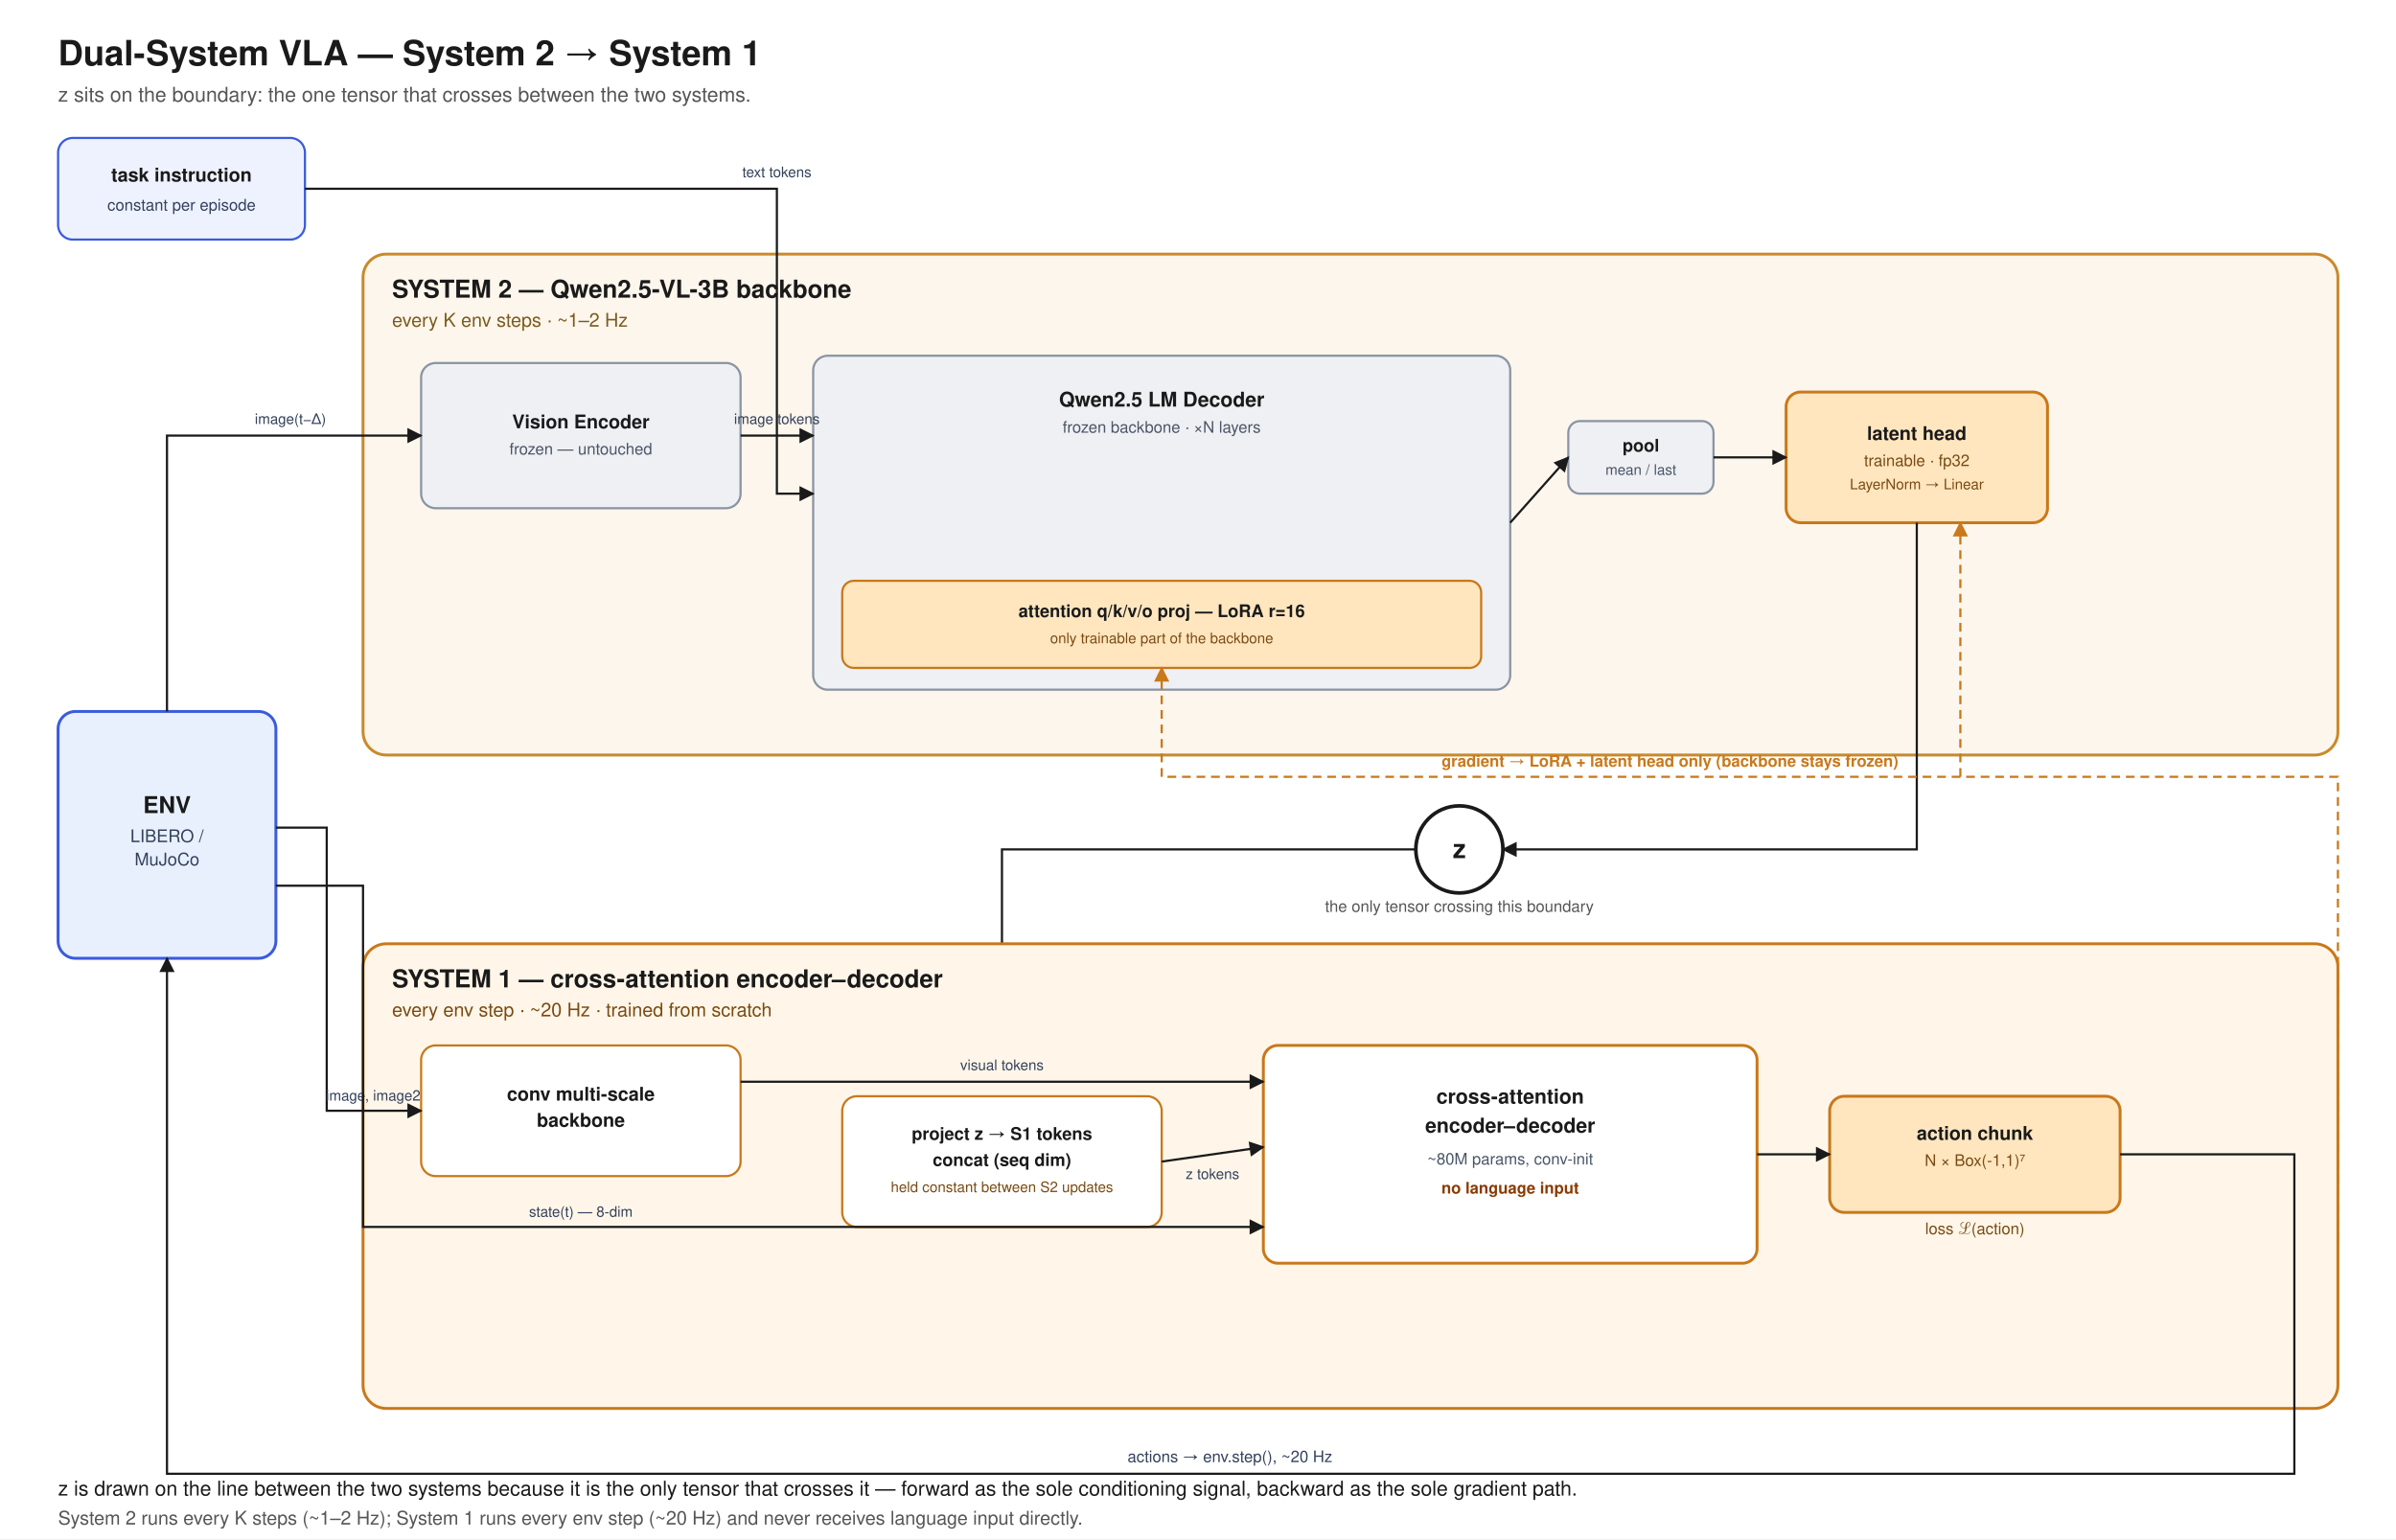
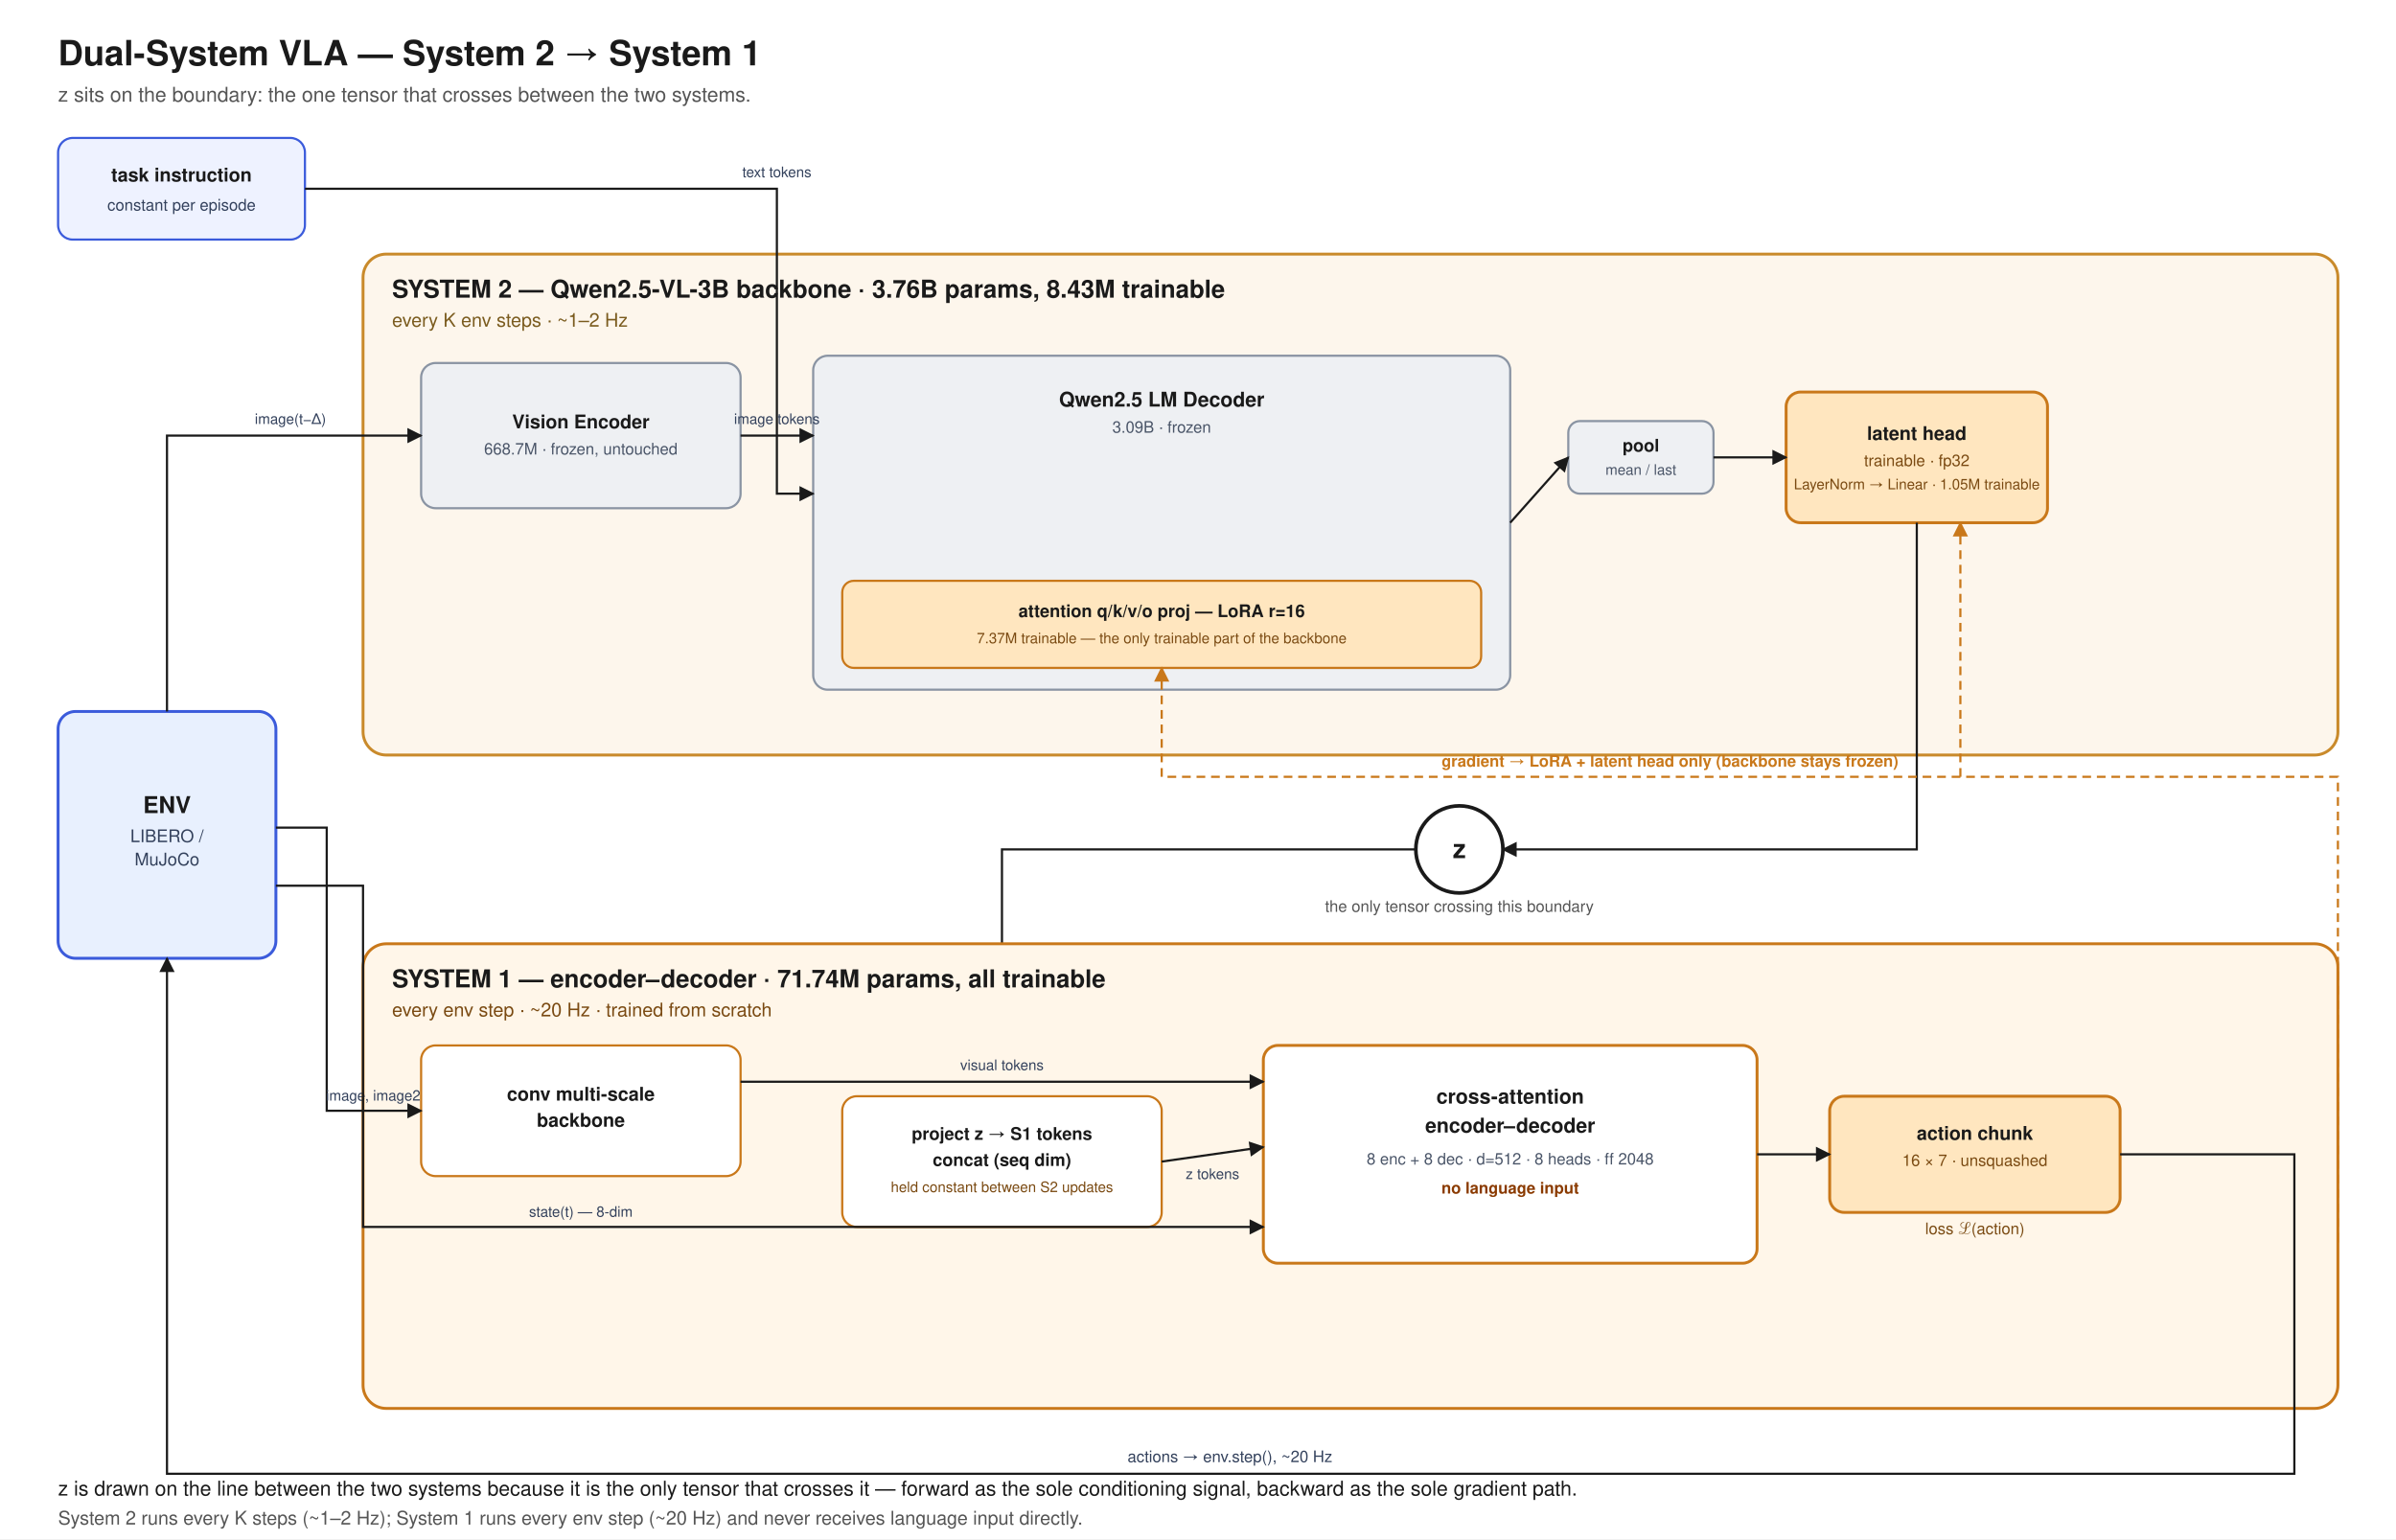
<svg xmlns="http://www.w3.org/2000/svg" viewBox="0 0 1650 1060" font-family="Helvetica, Arial, sans-serif">
  <defs>
    <marker id="arrowBlack" viewBox="0 0 10 10" refX="9" refY="5" markerWidth="7" markerHeight="7" orient="auto-start-reverse">
      <path d="M0,0 L10,5 L0,10 z" fill="#1a1a1a" />
    </marker>
    <marker id="arrowAmber" viewBox="0 0 10 10" refX="9" refY="5" markerWidth="7" markerHeight="7" orient="auto-start-reverse">
      <path d="M0,0 L10,5 L0,10 z" fill="#c9781a" />
    </marker>
  </defs>
  <rect x="0" y="0" width="1650" height="1060" fill="#ffffff" />
  <text x="40" y="45" font-size="24" font-weight="700" fill="#1a1a1a">Dual-System VLA — System 2 → System 1</text>
  <text x="40" y="70" font-size="14" fill="#555555">z sits on the boundary: the one tensor that crosses between the two systems.</text>
  <rect x="40" y="95" width="170" height="70" rx="10" fill="#eef2ff" stroke="#3b5bdb" stroke-width="1.5" />
  <text x="125" y="125" text-anchor="middle" font-size="13" font-weight="700" fill="#1a1a1a">task instruction</text>
  <text x="125" y="145" text-anchor="middle" font-size="11" fill="#33415c">constant per episode</text>
  <rect x="40" y="490" width="150" height="170" rx="12" fill="#e8f0fe" stroke="#3b5bdb" stroke-width="2" />
  <text x="115" y="560" text-anchor="middle" font-size="16" font-weight="700" fill="#1a1a1a">ENV</text>
  <text x="115" y="580" text-anchor="middle" font-size="12" fill="#33415c">LIBERO /</text>
  <text x="115" y="596" text-anchor="middle" font-size="12" fill="#33415c">MuJoCo</text>
  <rect x="250" y="175" width="1360" height="345" rx="16" fill="#fdf6ec" stroke="#c98a2b" stroke-width="2" />
-   <text x="270" y="205" font-size="17" font-weight="700" fill="#1a1a1a">SYSTEM 2 — Qwen2.5-VL-3B backbone</text>
+   <text x="270" y="205" font-size="17" font-weight="700" fill="#1a1a1a">SYSTEM 2 — Qwen2.5-VL-3B backbone · 3.76B params, 8.43M trainable</text>
  <text x="270" y="225" font-size="13" fill="#7a5b1e">every K env steps · ~1–2 Hz</text>
  <rect x="290" y="250" width="220" height="100" rx="10" fill="#eef0f3" stroke="#8a94a3" stroke-width="1.5" />
  <text x="400" y="295" text-anchor="middle" font-size="13" font-weight="700" fill="#1a1a1a">Vision Encoder</text>
-   <text x="400" y="313" text-anchor="middle" font-size="11" fill="#4a5568">frozen — untouched</text>
+   <text x="400" y="313" text-anchor="middle" font-size="11" fill="#4a5568">668.7M · frozen, untouched</text>
  <rect x="560" y="245" width="480" height="230" rx="10" fill="#eef0f3" stroke="#8a94a3" stroke-width="1.5" />
  <text x="800" y="280" text-anchor="middle" font-size="14" font-weight="700" fill="#1a1a1a">Qwen2.5 LM Decoder</text>
-   <text x="800" y="298" text-anchor="middle" font-size="11" fill="#4a5568">frozen backbone · ×N layers</text>
+   <text x="800" y="298" text-anchor="middle" font-size="11" fill="#4a5568">3.09B · frozen</text>
  <rect x="580" y="400" width="440" height="60" rx="8" fill="#ffe6bf" stroke="#c9781a" stroke-width="1.5" />
  <text x="800" y="425" text-anchor="middle" font-size="12" font-weight="700" fill="#1a1a1a">attention q/k/v/o proj — LoRA r=16</text>
-   <text x="800" y="443" text-anchor="middle" font-size="10" fill="#7a4a12">only trainable part of the backbone</text>
+   <text x="800" y="443" text-anchor="middle" font-size="10" fill="#7a4a12">7.37M trainable — the only trainable part of the backbone</text>
  <rect x="1080" y="290" width="100" height="50" rx="8" fill="#eef0f3" stroke="#8a94a3" stroke-width="1.5" />
  <text x="1130" y="311" text-anchor="middle" font-size="12" font-weight="700" fill="#1a1a1a">pool</text>
  <text x="1130" y="327" text-anchor="middle" font-size="10" fill="#4a5568">mean / last</text>
  <rect x="1230" y="270" width="180" height="90" rx="10" fill="#ffe6bf" stroke="#c9781a" stroke-width="2" />
  <text x="1320" y="303" text-anchor="middle" font-size="13" font-weight="700" fill="#1a1a1a">latent head</text>
  <text x="1320" y="321" text-anchor="middle" font-size="11" fill="#7a4a12">trainable · fp32</text>
-   <text x="1320" y="337" text-anchor="middle" font-size="10" fill="#7a4a12">LayerNorm → Linear</text>
+   <text x="1320" y="337" text-anchor="middle" font-size="10" fill="#7a4a12">LayerNorm → Linear · 1.05M trainable</text>
  <path d="M210,130 L535,130 L535,340 L560,340" fill="none" stroke="#1a1a1a" stroke-width="1.5" marker-end="url(#arrowBlack)" />
  <text x="535" y="122" text-anchor="middle" font-size="10" fill="#33415c">text tokens</text>
  <path d="M510,300 L560,300" fill="none" stroke="#1a1a1a" stroke-width="1.5" marker-end="url(#arrowBlack)" />
  <text x="535" y="292" text-anchor="middle" font-size="10" fill="#33415c">image tokens</text>
  <path d="M115,490 L115,300 L290,300" fill="none" stroke="#1a1a1a" stroke-width="1.5" marker-end="url(#arrowBlack)" />
  <text x="200" y="292" text-anchor="middle" font-size="10" fill="#33415c">image(t−Δ)</text>
  <path d="M1040,360 L1080,315" fill="none" stroke="#1a1a1a" stroke-width="1.5" marker-end="url(#arrowBlack)" />
  <path d="M1180,315 L1230,315" fill="none" stroke="#1a1a1a" stroke-width="1.5" marker-end="url(#arrowBlack)" />
  <path d="M1320,360 L1320,585 L1035,585" fill="none" stroke="#1a1a1a" stroke-width="1.5" marker-end="url(#arrowBlack)" />
  <path d="M975,585 L690,585 L690,755" fill="none" stroke="#1a1a1a" stroke-width="1.5" marker-end="url(#arrowBlack)" />
  <path d="M1360,855 L1610,855 L1610,535 L800,535" fill="none" stroke="#c9781a" stroke-width="1.5" stroke-dasharray="6 4" />
  <path d="M1350,535 L1350,360" fill="none" stroke="#c9781a" stroke-width="1.5" stroke-dasharray="6 4" marker-end="url(#arrowAmber)" />
  <path d="M800,535 L800,460" fill="none" stroke="#c9781a" stroke-width="1.5" stroke-dasharray="6 4" marker-end="url(#arrowAmber)" />
  <text x="1150" y="528" text-anchor="middle" font-size="11" font-weight="700" fill="#c9781a">gradient → LoRA + latent head only (backbone stays frozen)</text>
  <circle cx="1005" cy="585" r="30" fill="#ffffff" stroke="#1a1a1a" stroke-width="2.5" />
  <text x="1005" y="591" text-anchor="middle" font-size="18" font-weight="700" fill="#1a1a1a">z</text>
  <text x="1005" y="628" text-anchor="middle" font-size="11" fill="#555555">the only tensor crossing this boundary</text>
  <rect x="250" y="650" width="1360" height="320" rx="16" fill="#fff6e9" stroke="#c9781a" stroke-width="2" />
-   <text x="270" y="680" font-size="17" font-weight="700" fill="#1a1a1a">SYSTEM 1 — cross-attention encoder–decoder</text>
+   <text x="270" y="680" font-size="17" font-weight="700" fill="#1a1a1a">SYSTEM 1 — encoder–decoder · 71.74M params, all trainable</text>
  <text x="270" y="700" font-size="13" fill="#7a4a12">every env step · ~20 Hz · trained from scratch</text>
  <rect x="290" y="720" width="220" height="90" rx="10" fill="#ffffff" stroke="#c9781a" stroke-width="1.5" />
  <text x="400" y="758" text-anchor="middle" font-size="13" font-weight="700" fill="#1a1a1a">conv multi-scale</text>
  <text x="400" y="776" text-anchor="middle" font-size="13" font-weight="700" fill="#1a1a1a">backbone</text>
  <rect x="580" y="755" width="220" height="90" rx="10" fill="#ffffff" stroke="#c9781a" stroke-width="1.5" />
  <text x="690" y="785" text-anchor="middle" font-size="12" font-weight="700" fill="#1a1a1a">project z → S1 tokens</text>
  <text x="690" y="803" text-anchor="middle" font-size="12" font-weight="700" fill="#1a1a1a">concat (seq dim)</text>
  <text x="690" y="821" text-anchor="middle" font-size="10" fill="#7a4a12">held constant between S2 updates</text>
  <rect x="870" y="720" width="340" height="150" rx="10" fill="#ffffff" stroke="#c9781a" stroke-width="2" />
  <text x="1040" y="760" text-anchor="middle" font-size="14" font-weight="700" fill="#1a1a1a">cross-attention</text>
  <text x="1040" y="780" text-anchor="middle" font-size="14" font-weight="700" fill="#1a1a1a">encoder–decoder</text>
-   <text x="1040" y="802" text-anchor="middle" font-size="11" fill="#4a5568">~80M params, conv-init</text>
+   <text x="1040" y="802" text-anchor="middle" font-size="11" fill="#4a5568">8 enc + 8 dec · d=512 · 8 heads · ff 2048</text>
  <text x="1040" y="822" text-anchor="middle" font-size="11" font-weight="700" fill="#8a3a00">no language input</text>
  <rect x="1260" y="755" width="200" height="80" rx="10" fill="#ffe6bf" stroke="#c9781a" stroke-width="2" />
  <text x="1360" y="785" text-anchor="middle" font-size="13" font-weight="700" fill="#1a1a1a">action chunk</text>
-   <text x="1360" y="803" text-anchor="middle" font-size="11" fill="#7a4a12">N × Box(-1,1)⁷</text>
+   <text x="1360" y="803" text-anchor="middle" font-size="11" fill="#7a4a12">16 × 7 · unsquashed</text>
  <text x="1360" y="850" text-anchor="middle" font-size="11" fill="#7a4a12">loss ℒ(action)</text>
  <path d="M510,745 L870,745" fill="none" stroke="#1a1a1a" stroke-width="1.5" marker-end="url(#arrowBlack)" />
  <text x="690" y="737" text-anchor="middle" font-size="10" fill="#33415c">visual tokens</text>
  <path d="M800,800 L870,790" fill="none" stroke="#1a1a1a" stroke-width="1.5" marker-end="url(#arrowBlack)" />
  <text x="835" y="812" text-anchor="middle" font-size="10" fill="#33415c">z tokens</text>
  <path d="M1210,795 L1260,795" fill="none" stroke="#1a1a1a" stroke-width="1.5" marker-end="url(#arrowBlack)" />
  <path d="M190,570 L225,570 L225,765 L290,765" fill="none" stroke="#1a1a1a" stroke-width="1.5" marker-end="url(#arrowBlack)" />
  <text x="257" y="758" text-anchor="middle" font-size="10" fill="#33415c">image, image2</text>
  <path d="M190,610 L250,610 L250,845 L870,845" fill="none" stroke="#1a1a1a" stroke-width="1.5" marker-end="url(#arrowBlack)" />
  <text x="400" y="838" text-anchor="middle" font-size="10" fill="#33415c">state(t) — 8-dim</text>
  <path d="M1460,795 L1580,795 L1580,1015 L115,1015 L115,660" fill="none" stroke="#1a1a1a" stroke-width="1.5" marker-end="url(#arrowBlack)" />
  <text x="847" y="1007" text-anchor="middle" font-size="11" fill="#33415c">actions → env.step(), ~20 Hz</text>
  <text x="40" y="1030" font-size="14" fill="#1a1a1a">z is drawn on the line between the two systems because it is the only tensor that crosses it — forward as the sole conditioning signal, backward as the sole gradient path.</text>
  <text x="40" y="1050" font-size="13" fill="#555555">System 2 runs every K steps (~1–2 Hz); System 1 runs every env step (~20 Hz) and never receives language input directly.</text>
</svg>
